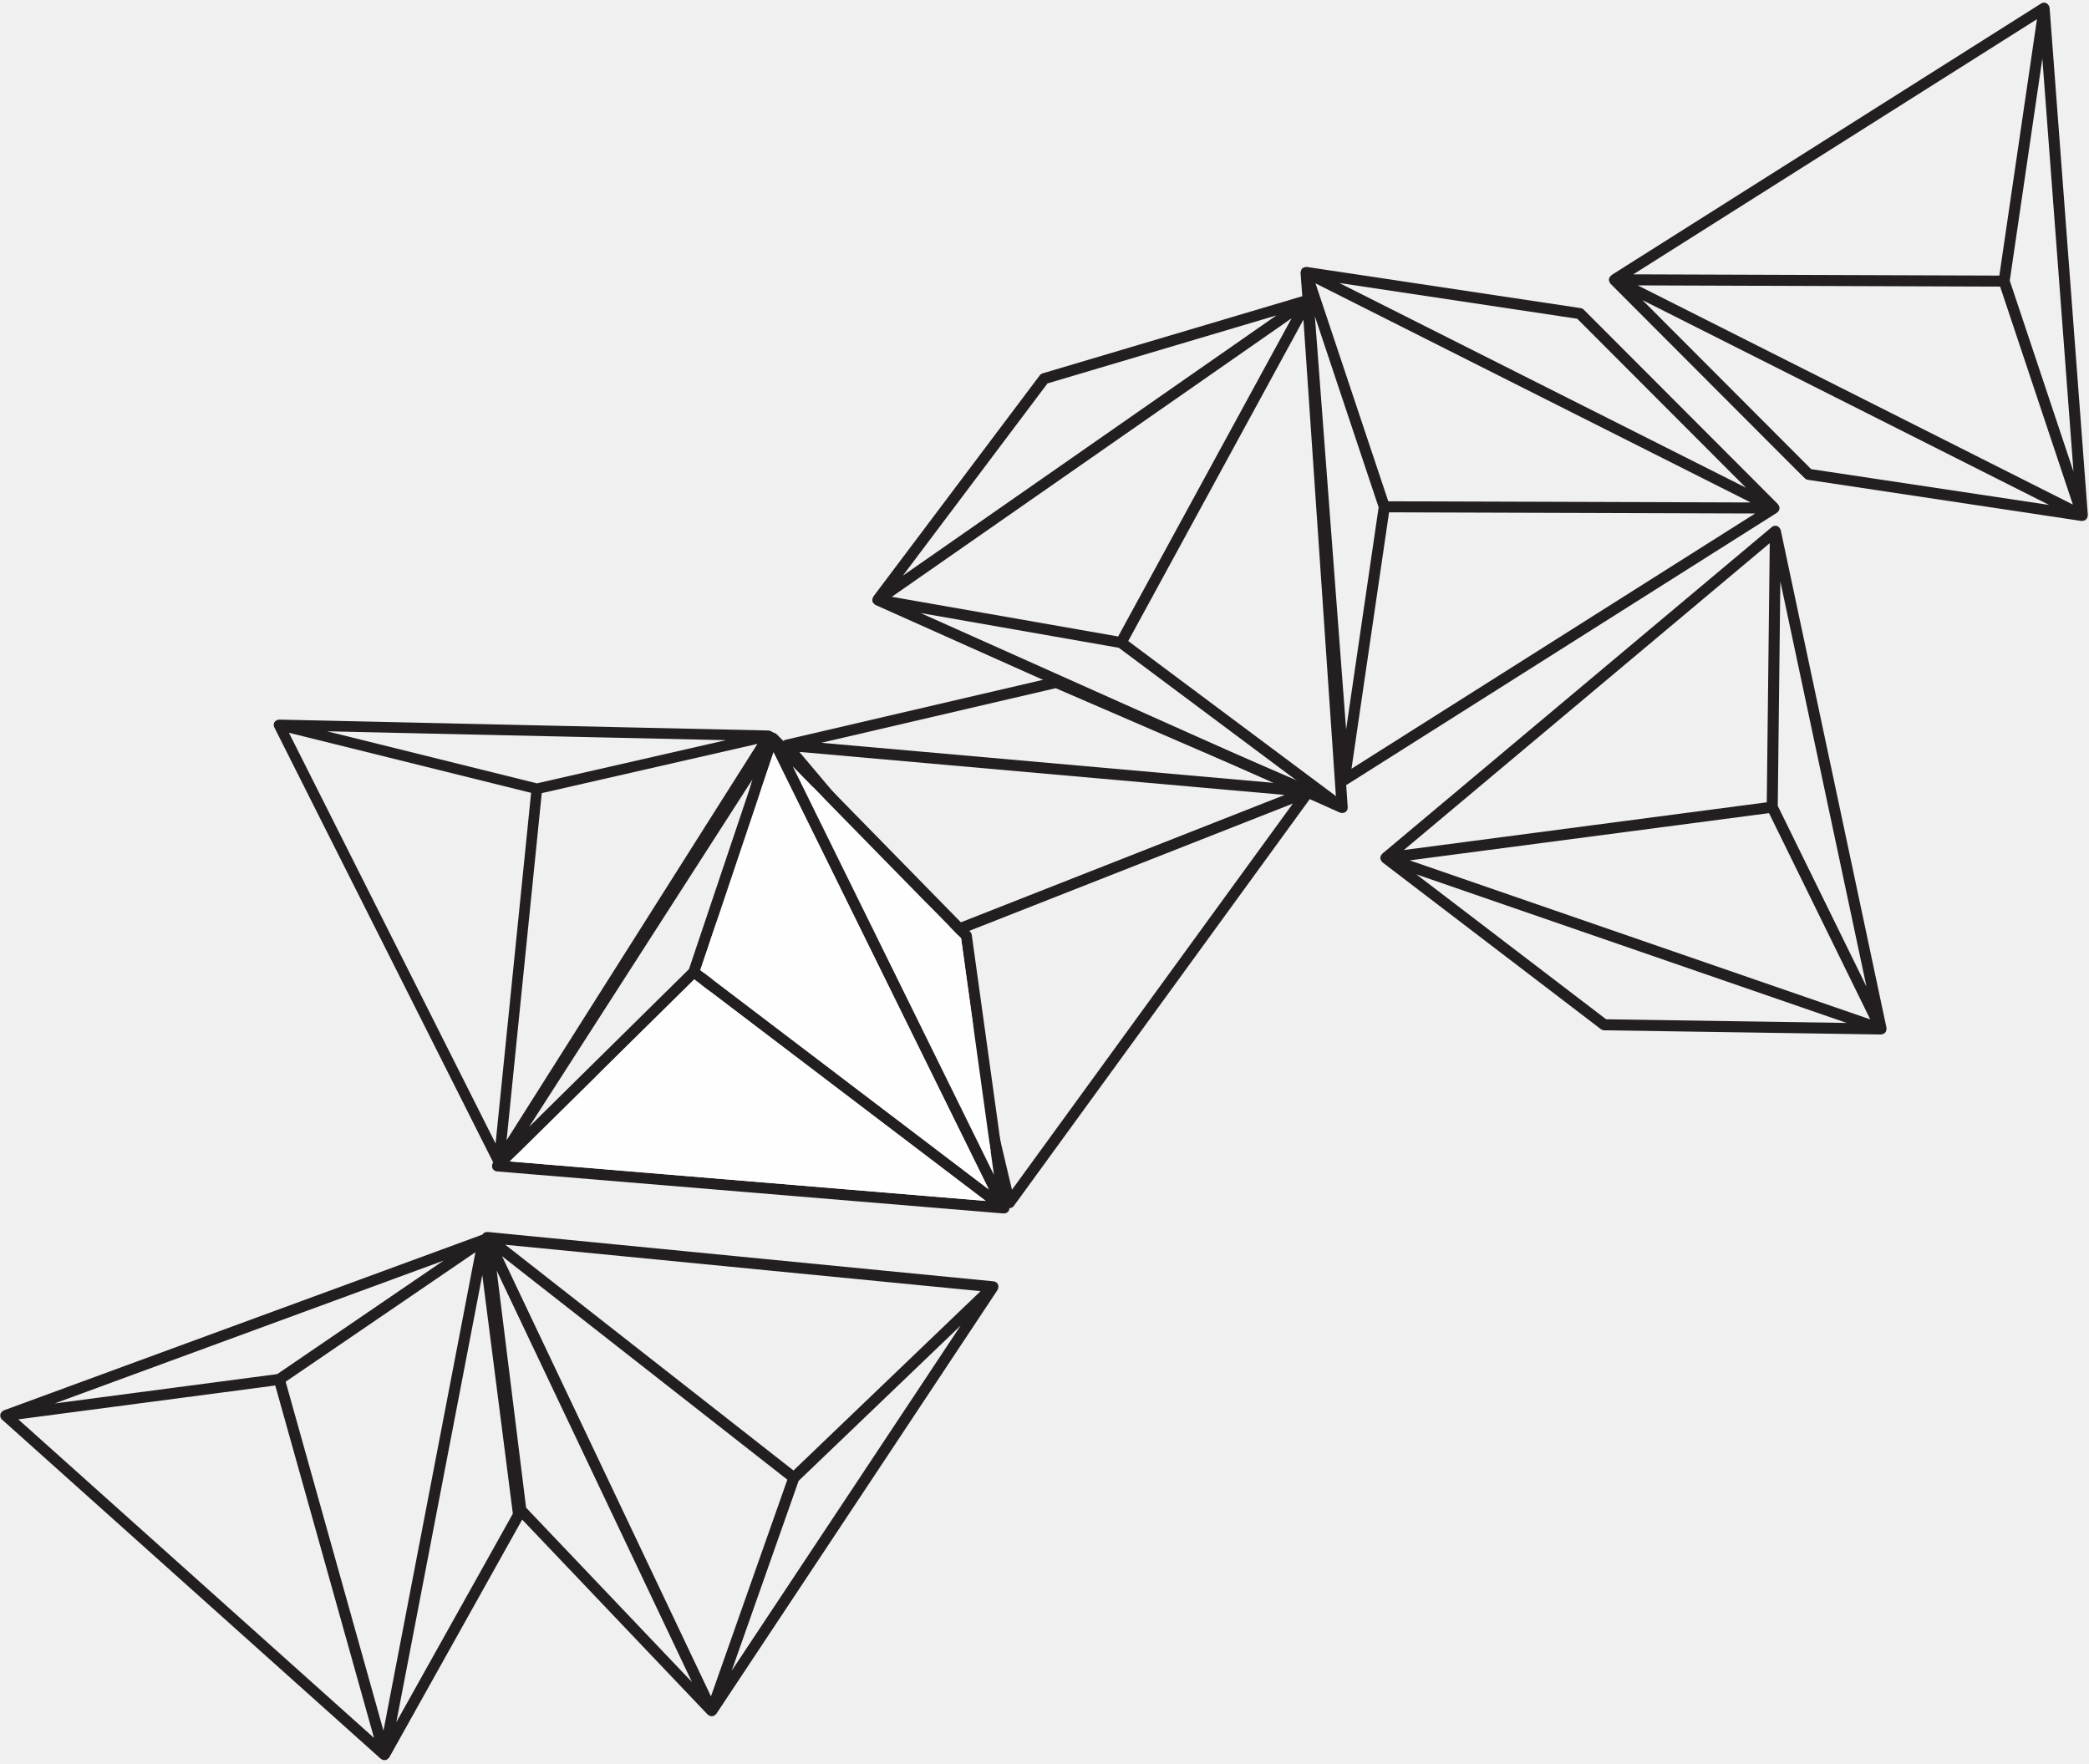
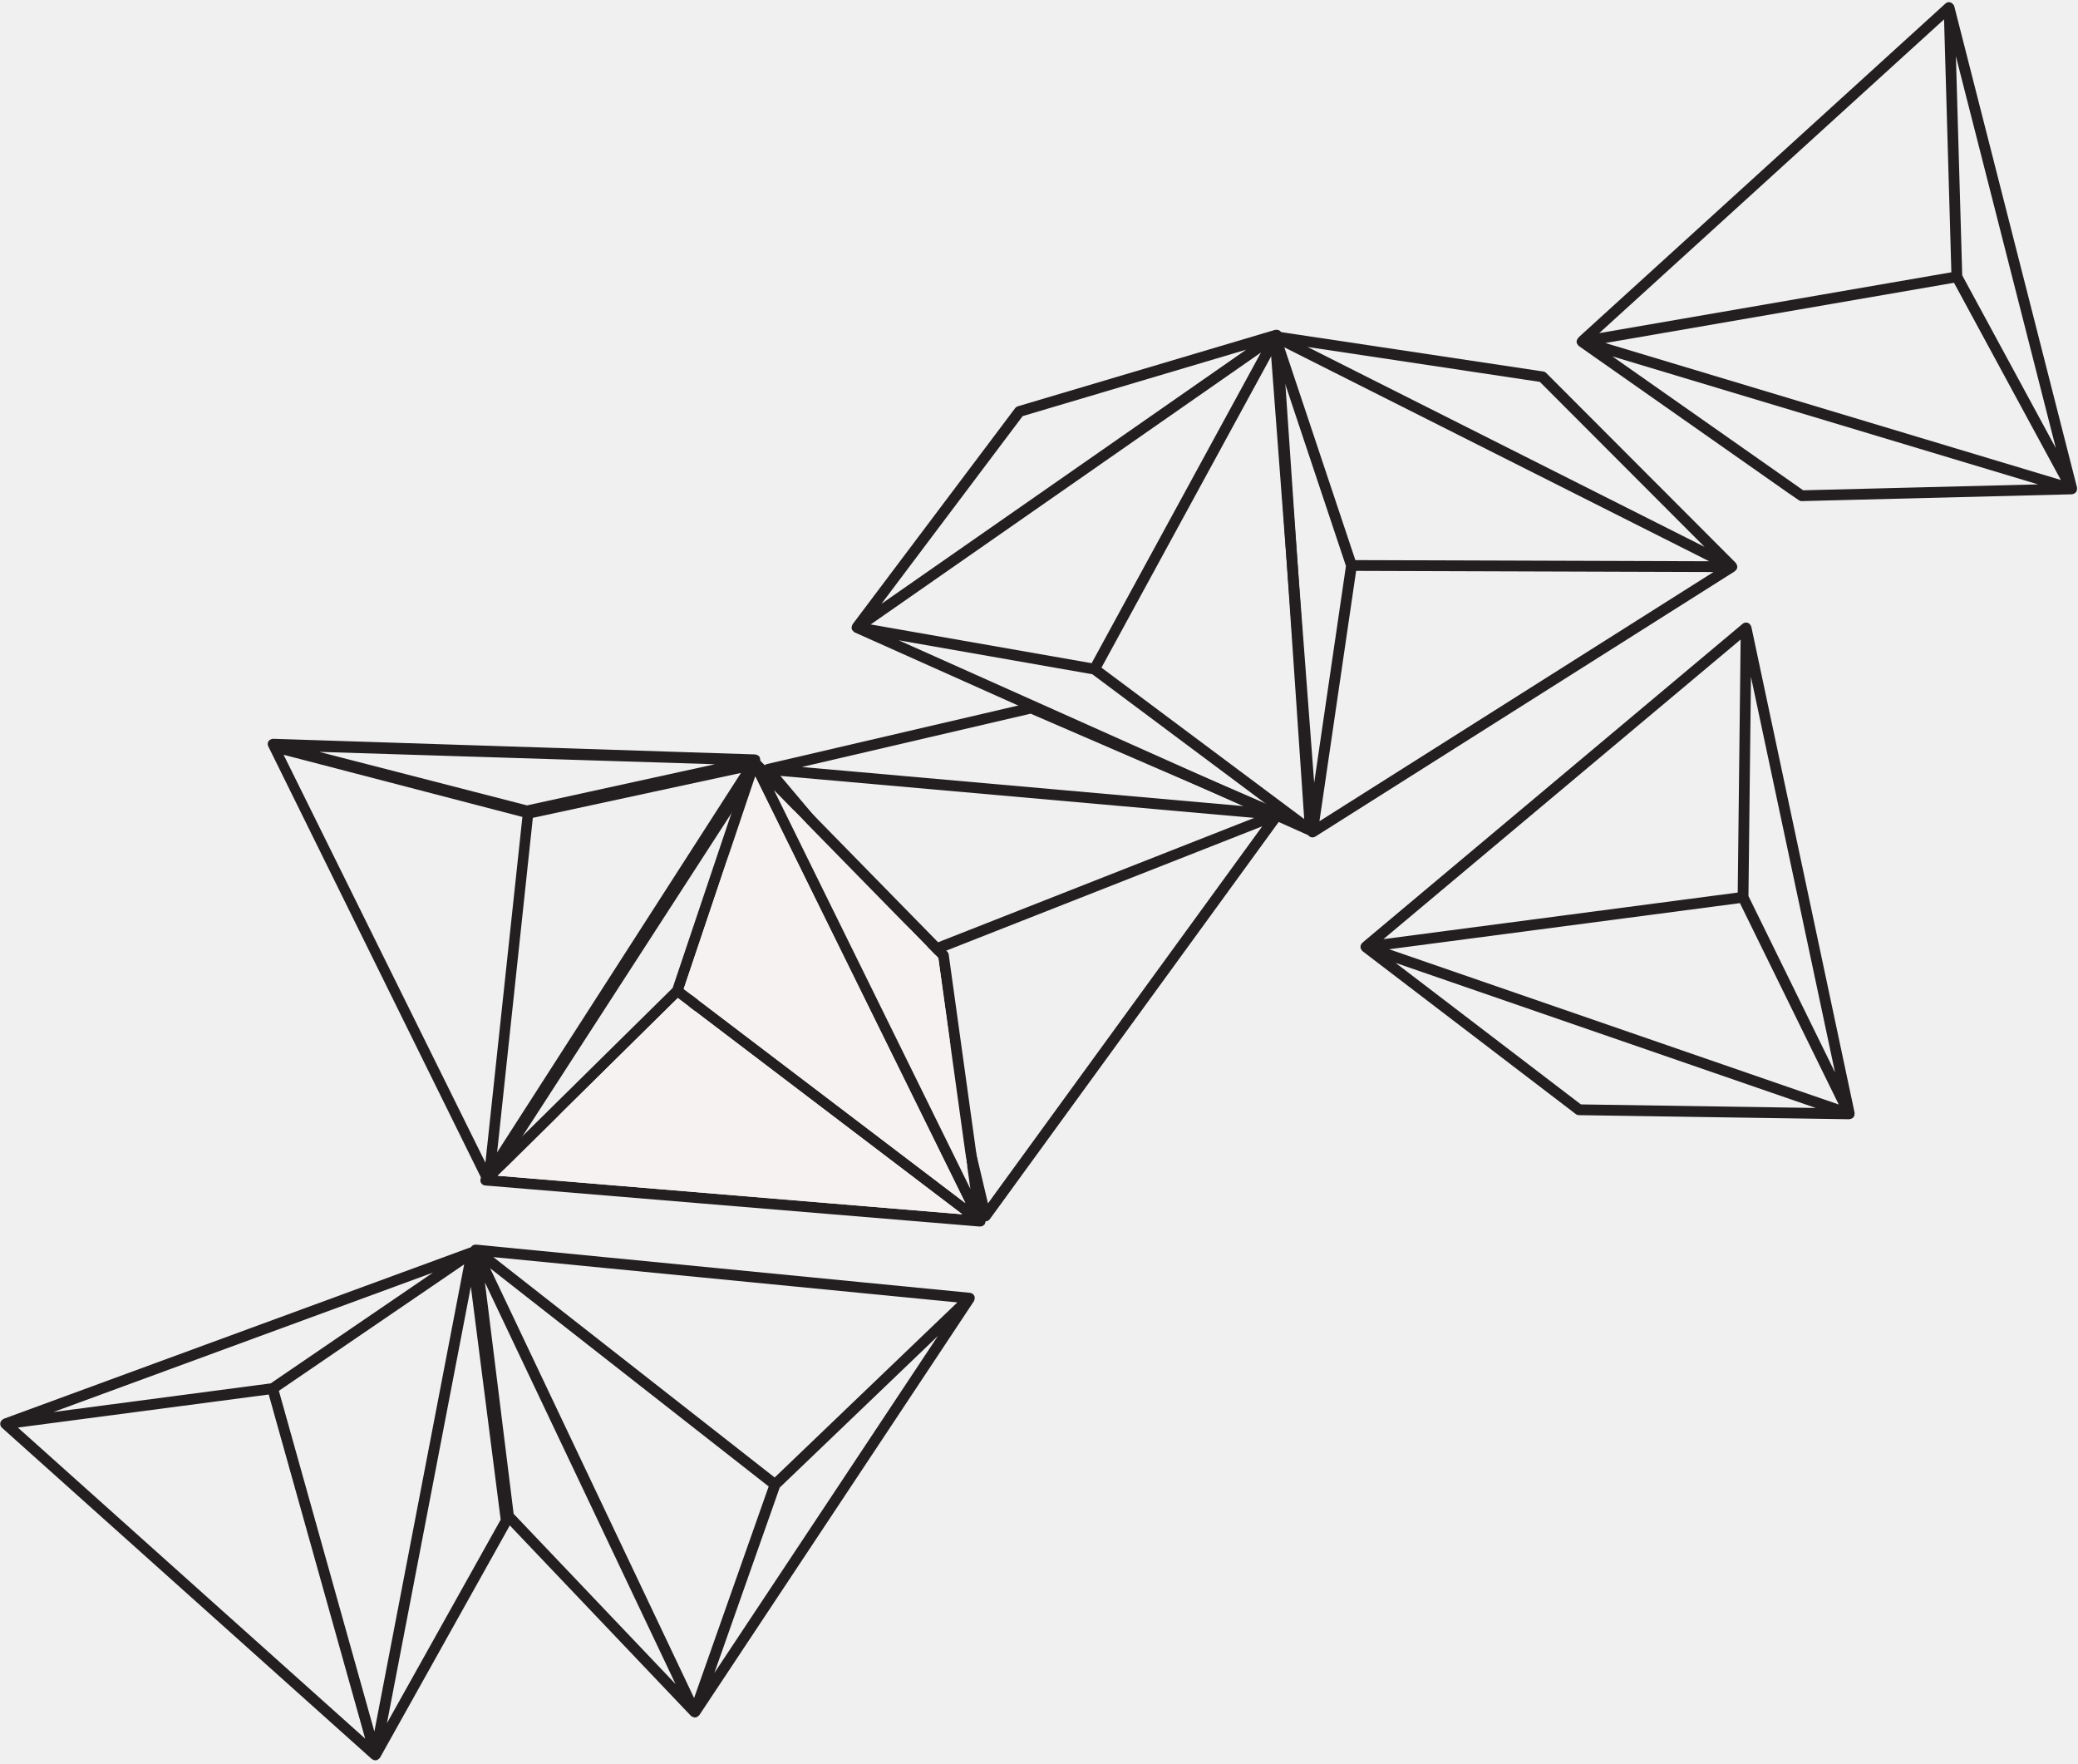
- <svg xmlns="http://www.w3.org/2000/svg" xmlns:xlink="http://www.w3.org/1999/xlink" width="635px" height="536px" viewBox="0 0 635 536" version="1.1">
+ <svg xmlns="http://www.w3.org/2000/svg" xmlns:xlink="http://www.w3.org/1999/xlink" width="647px" height="549px" viewBox="0 0 647 549" version="1.1">
  <defs>
    <polygon id="path-1" points="0.552 0.23 156.773 0.23 156.773 156.039 0.552 156.039" />
  </defs>
  <g id="Symbols" stroke="none" stroke-width="1" fill="none" fill-rule="evenodd">
-     <g id="Footer" transform="translate(-10, -14)">
-       <g id="Group-4" transform="translate(-51, -153)">
-         <g id="Group-26" transform="translate(407.0207, 415) rotate(43) translate(-407.0207, -415) translate(195.5207, 45)">
-           <g id="Group-3" transform="translate(204, 0.77)">
-             <mask id="mask-2" fill="white">
-               <use xlink:href="#path-1" />
-             </mask>
-             <g id="Clip-2" />
-             <path d="M12.644,150.061 L145.505,111.302 L85.189,152.667 L12.644,150.061 Z M150.725,106.285 L8.55,147.762 L89.374,72.912 L150.725,106.285 Z M86.912,70.621 L5.275,146.225 L42.119,5.819 L86.912,70.621 Z M90.27,69.581 L51.467,13.447 L144.024,98.823 L90.27,69.581 Z M1.142,152.631 C1.239,152.713 1.347,152.751 1.46,152.81 C1.63,152.894 1.792,152.963 1.979,152.988 C2.035,152.995 2.076,153.038 2.132,153.041 L85.621,156.038 C85.98,156.05 86.334,155.948 86.631,155.745 L156.047,108.139 C156.1,108.103 156.121,108.04 156.169,107.999 C156.272,107.91 156.35,107.811 156.43,107.7 C156.519,107.573 156.591,107.451 156.643,107.305 C156.664,107.246 156.717,107.203 156.732,107.141 C156.75,107.061 156.717,106.987 156.724,106.909 C156.731,106.826 156.777,106.754 156.773,106.671 C156.769,106.597 156.722,106.54 156.709,106.469 C156.685,106.331 156.645,106.21 156.587,106.082 C156.523,105.942 156.448,105.823 156.35,105.706 C156.303,105.648 156.29,105.573 156.235,105.523 L42.552,0.66 C42.533,0.643 42.506,0.642 42.486,0.625 C42.331,0.503 42.163,0.416 41.979,0.356 C41.647,0.234 41.295,0.181 40.944,0.284 C40.514,0.41 40.157,0.703 39.946,1.087 C39.881,1.206 39.829,1.333 39.795,1.468 L0.572,150.939 C0.57,150.945 0.573,150.952 0.572,150.958 C0.556,151.019 0.581,151.082 0.573,151.144 C0.54,151.395 0.539,151.643 0.617,151.88 C0.624,151.903 0.613,151.925 0.621,151.947 C0.654,152.036 0.738,152.083 0.784,152.162 C0.861,152.299 0.907,152.452 1.023,152.565 C1.057,152.599 1.106,152.602 1.142,152.631 L1.142,152.631 Z" id="Fill-1" fill="#231F20" mask="url(#mask-2)" />
-           </g>
-           <path d="M278.563,171.081 L145.71,209.868 L206.018,168.491 L278.563,171.081 Z M140.493,214.885 L282.659,173.379 L201.85,248.248 L140.493,214.885 Z M204.312,250.537 L285.933,174.916 L249.119,315.33 L204.312,250.537 Z M200.954,251.578 L239.768,307.704 L147.194,222.346 L200.954,251.578 Z M290.067,168.509 C289.969,168.428 289.861,168.389 289.748,168.331 C289.577,168.246 289.416,168.177 289.228,168.153 C289.173,168.145 289.13,168.102 289.075,168.101 L205.584,165.119 C205.226,165.107 204.873,165.209 204.577,165.413 L135.169,213.033 C135.117,213.069 135.095,213.131 135.048,213.172 C134.944,213.262 134.867,213.36 134.787,213.472 C134.697,213.599 134.625,213.721 134.573,213.867 C134.553,213.927 134.5,213.969 134.484,214.032 C134.466,214.11 134.5,214.185 134.493,214.263 C134.484,214.345 134.439,214.418 134.444,214.501 C134.447,214.574 134.494,214.632 134.507,214.703 C134.532,214.842 134.571,214.962 134.63,215.09 C134.694,215.23 134.768,215.349 134.868,215.467 C134.915,215.523 134.928,215.598 134.982,215.648 L248.686,320.488 C248.706,320.506 248.732,320.507 248.751,320.523 C248.907,320.645 249.077,320.731 249.258,320.792 C249.59,320.914 249.944,320.967 250.293,320.864 C250.726,320.738 251.082,320.446 251.292,320.061 C251.357,319.942 251.41,319.815 251.444,319.681 L290.637,170.202 C290.637,170.195 290.635,170.188 290.635,170.182 C290.651,170.121 290.627,170.059 290.635,169.996 C290.668,169.744 290.668,169.497 290.591,169.26 C290.584,169.238 290.594,169.214 290.587,169.192 C290.553,169.104 290.469,169.058 290.423,168.977 C290.346,168.841 290.3,168.687 290.185,168.575 C290.151,168.542 290.101,168.538 290.067,168.509 L290.067,168.509 Z" id="Fill-4" fill="#231F20" />
-           <path d="M285.422,325.359 L411.903,269.174 L357.664,318.236 L285.422,325.359 Z M416.405,263.505 L281.057,323.628 L351.142,238.637 L416.405,263.505 Z M348.396,236.697 L277.607,322.542 L295.336,178.469 L348.396,236.697 Z M351.584,235.217 L305.62,184.778 L408.768,257.005 L351.584,235.217 Z M274.366,329.444 C274.474,329.511 274.587,329.536 274.706,329.578 C274.886,329.64 275.056,329.686 275.245,329.685 C275.3,329.685 275.348,329.722 275.403,329.716 L358.543,321.519 C358.901,321.484 359.237,321.335 359.504,321.094 L421.928,264.63 C421.976,264.587 421.988,264.522 422.029,264.475 C422.121,264.372 422.185,264.264 422.248,264.143 C422.32,264.005 422.375,263.875 422.407,263.723 C422.42,263.661 422.467,263.612 422.473,263.547 C422.481,263.468 422.438,263.398 422.435,263.319 C422.431,263.237 422.467,263.159 422.451,263.077 C422.438,263.005 422.383,262.954 422.36,262.885 C422.318,262.752 422.263,262.637 422.188,262.518 C422.106,262.388 422.016,262.28 421.902,262.177 C421.849,262.128 421.825,262.054 421.765,262.012 L295.075,173.299 C295.054,173.285 295.026,173.287 295.005,173.274 C294.835,173.173 294.656,173.11 294.467,173.075 C294.122,172.999 293.766,172.993 293.432,173.142 C293.022,173.324 292.707,173.661 292.549,174.07 C292.5,174.197 292.466,174.331 292.45,174.468 L273.575,327.842 C273.574,327.849 273.579,327.856 273.578,327.862 C273.571,327.925 273.604,327.984 273.605,328.047 C273.605,328.3 273.638,328.546 273.746,328.77 C273.756,328.791 273.748,328.816 273.759,328.837 C273.804,328.92 273.894,328.955 273.95,329.027 C274.045,329.153 274.11,329.298 274.24,329.395 C274.278,329.423 274.327,329.42 274.366,329.444 L274.366,329.444 Z" id="Fill-6" fill="#231F20" />
-           <path d="M138.449,230.11 L109.356,365.417 L101.655,292.687 L138.449,230.11 Z M111.286,372.394 L142.419,227.602 L169.823,334.299 L111.286,372.394 Z M173.009,333.223 L145.329,225.453 L251.316,324.64 L173.009,333.223 Z M172.326,336.672 L240.16,329.235 L121.037,370.049 L172.326,336.672 Z M141.659,218.769 C141.542,218.817 141.456,218.893 141.351,218.965 C141.195,219.074 141.058,219.184 140.947,219.338 C140.914,219.382 140.857,219.398 140.829,219.446 L98.484,291.463 C98.302,291.773 98.224,292.132 98.261,292.49 L107.124,376.195 C107.131,376.258 107.176,376.307 107.19,376.368 C107.219,376.502 107.268,376.617 107.329,376.74 C107.398,376.879 107.471,377.001 107.575,377.115 C107.617,377.163 107.63,377.229 107.678,377.272 C107.738,377.325 107.819,377.332 107.885,377.376 C107.953,377.421 107.995,377.496 108.071,377.532 C108.137,377.563 108.211,377.549 108.279,377.571 C108.412,377.616 108.537,377.638 108.678,377.648 C108.831,377.659 108.971,377.65 109.121,377.618 C109.193,377.604 109.266,377.628 109.336,377.604 L255.648,327.474 C255.672,327.465 255.686,327.442 255.709,327.432 C255.891,327.354 256.047,327.247 256.187,327.115 C256.452,326.881 256.666,326.596 256.742,326.239 C256.837,325.799 256.75,325.347 256.512,324.979 C256.439,324.864 256.351,324.758 256.249,324.664 L143.42,219.073 C143.415,219.068 143.407,219.068 143.402,219.064 C143.356,219.022 143.289,219.013 143.238,218.977 C143.032,218.827 142.815,218.71 142.57,218.665 C142.547,218.661 142.532,218.64 142.508,218.636 C142.415,218.623 142.333,218.676 142.241,218.678 C142.084,218.681 141.928,218.648 141.773,218.696 C141.729,218.711 141.702,218.752 141.659,218.769 L141.659,218.769 Z" id="Fill-8" fill="#231F20" />
-           <path d="M235.037,334.374 L125.881,419.458 L166.657,358.743 L235.037,334.374 Z M122.883,426.047 L239.691,334.999 L192.222,434.406 L122.883,426.047 Z M195.355,435.625 L243.302,335.218 L260.912,479.306 L195.355,435.625 Z M192.619,437.832 L249.409,475.669 L131.865,430.508 L192.619,437.832 Z M244.778,327.738 C244.658,327.698 244.542,327.702 244.415,327.69 C244.226,327.673 244.05,327.67 243.867,327.716 C243.813,327.729 243.759,327.705 243.706,327.724 L165.011,355.769 C164.672,355.891 164.382,356.116 164.181,356.415 L117.252,426.29 C117.216,426.343 117.219,426.409 117.19,426.465 C117.126,426.587 117.091,426.706 117.059,426.84 C117.022,426.99 117,427.131 117.006,427.285 C117.008,427.349 116.975,427.407 116.984,427.472 C116.996,427.551 117.055,427.608 117.077,427.684 C117.1,427.763 117.084,427.847 117.12,427.923 C117.15,427.989 117.215,428.025 117.253,428.087 C117.327,428.206 117.409,428.305 117.51,428.401 C117.621,428.509 117.734,428.591 117.87,428.664 C117.933,428.699 117.974,428.764 118.043,428.79 L262.415,484.259 C262.439,484.269 262.465,484.259 262.49,484.268 C262.679,484.323 262.867,484.342 263.059,484.33 C263.412,484.32 263.76,484.239 264.048,484.015 C264.403,483.739 264.625,483.336 264.68,482.9 C264.697,482.766 264.698,482.628 264.68,482.49 L245.932,329.101 C245.931,329.094 245.926,329.089 245.925,329.082 C245.916,329.02 245.87,328.971 245.855,328.91 C245.793,328.664 245.703,328.434 245.542,328.243 C245.528,328.225 245.53,328.198 245.514,328.181 C245.451,328.111 245.355,328.099 245.283,328.041 C245.161,327.943 245.061,327.817 244.912,327.755 C244.869,327.737 244.822,327.752 244.778,327.738 L244.778,327.738 Z" id="Fill-10" fill="#231F20" />
-           <path d="M253.815,479.736 L124.416,430.64 L197.478,433.956 L253.815,479.736 Z M117.228,431.5 L255.698,484.038 L146.094,495.096 L117.228,431.5 Z M146.679,498.408 L257.385,487.238 L143.398,577.116 L146.679,498.408 Z M143.373,497.215 L140.53,565.396 L118.082,441.493 L143.373,497.215 Z M264.543,484.614 C264.515,484.491 264.452,484.394 264.397,484.28 C264.312,484.11 264.224,483.958 264.089,483.825 C264.05,483.786 264.043,483.726 264,483.691 L199.165,431.005 C198.885,430.778 198.542,430.647 198.183,430.631 L114.097,426.814 C114.032,426.811 113.978,426.848 113.915,426.852 C113.778,426.861 113.657,426.893 113.526,426.935 C113.379,426.982 113.248,427.036 113.118,427.122 C113.064,427.156 112.998,427.158 112.948,427.199 C112.886,427.251 112.868,427.331 112.814,427.388 C112.76,427.449 112.678,427.48 112.632,427.549 C112.591,427.61 112.594,427.684 112.561,427.749 C112.499,427.874 112.457,427.995 112.427,428.132 C112.392,428.282 112.38,428.422 112.388,428.575 C112.392,428.648 112.358,428.716 112.371,428.789 L139.945,580.972 C139.95,580.998 139.97,581.015 139.976,581.04 C140.026,581.231 140.108,581.401 140.219,581.559 C140.411,581.857 140.66,582.112 141.001,582.241 C141.422,582.4 141.881,582.382 142.281,582.202 C142.405,582.147 142.524,582.076 142.631,581.989 L263.979,486.309 C263.985,486.304 263.986,486.298 263.991,486.293 C264.041,486.254 264.058,486.188 264.103,486.143 C264.281,485.963 264.43,485.765 264.51,485.53 C264.517,485.507 264.541,485.496 264.548,485.473 C264.575,485.383 264.536,485.295 264.546,485.204 C264.567,485.048 264.625,484.898 264.599,484.738 C264.591,484.691 264.555,484.659 264.543,484.614 L264.543,484.614 Z" id="Fill-12" fill="#231F20" />
-           <path d="M140.898,569.38 L116.213,438.428 L150.196,500.106 L140.898,569.38 Z M111.895,432.956 L138.31,573.088 L74.16,488.617 L111.895,432.956 Z M71.734,490.762 L136.53,576.082 L5.436,527.61 L71.734,490.762 Z M71.052,487.446 L13.623,519.367 L104.115,438.677 L71.052,487.446 Z M142.281,580.644 C142.369,580.558 142.417,580.458 142.482,580.356 C142.579,580.2 142.661,580.052 142.702,579.874 C142.714,579.822 142.758,579.786 142.766,579.733 L153.468,500.008 C153.513,499.664 153.448,499.317 153.281,499.014 L114.169,428.029 C114.141,427.976 114.082,427.949 114.047,427.9 C113.972,427.791 113.885,427.708 113.784,427.621 C113.671,427.524 113.561,427.443 113.427,427.38 C113.371,427.354 113.335,427.299 113.276,427.279 C113.204,427.254 113.129,427.279 113.055,427.265 C112.977,427.25 112.912,427.199 112.831,427.195 C112.76,427.193 112.701,427.233 112.632,427.238 C112.496,427.249 112.376,427.276 112.249,427.319 C112.109,427.366 111.987,427.427 111.865,427.511 C111.808,427.551 111.734,427.556 111.68,427.604 L0.533,526.711 C0.515,526.728 0.511,526.754 0.493,526.772 C0.362,526.908 0.265,527.062 0.19,527.232 C0.042,527.538 -0.043,527.871 0.022,528.217 C0.102,528.642 0.348,529.011 0.698,529.249 C0.805,529.322 0.923,529.384 1.048,529.43 L140.606,581.031 C140.612,581.033 140.619,581.03 140.625,581.033 C140.681,581.053 140.744,581.035 140.804,581.049 C141.042,581.105 141.278,581.128 141.512,581.076 C141.535,581.071 141.555,581.084 141.577,581.078 C141.666,581.056 141.719,580.979 141.798,580.943 C141.938,580.881 142.089,580.852 142.208,580.751 C142.242,580.722 142.25,580.675 142.281,580.644 L142.281,580.644 Z" id="Fill-14" fill="#231F20" />
-           <path d="M163.145,604.122 L291.818,655.089 L218.812,650.714 L163.145,604.122 Z M299.018,654.333 L161.324,599.794 L271.077,590.325 L299.018,654.333 Z M270.539,587.006 L159.684,596.569 L274.962,508.353 L270.539,587.006 Z M273.829,588.246 L277.659,520.113 L298.31,644.329 L273.829,588.246 Z M152.487,599.09 C152.514,599.213 152.576,599.31 152.629,599.426 C152.711,599.598 152.797,599.751 152.93,599.886 C152.969,599.925 152.976,599.984 153.019,600.02 L217.083,653.641 C217.359,653.871 217.701,654.008 218.06,654.029 L302.081,659.063 C302.145,659.067 302.2,659.031 302.263,659.028 C302.4,659.021 302.521,658.991 302.653,658.951 C302.802,658.906 302.934,658.854 303.063,658.77 C303.117,658.736 303.185,658.735 303.235,658.695 C303.298,658.645 303.317,658.565 303.371,658.508 C303.428,658.448 303.508,658.419 303.556,658.35 C303.598,658.29 303.596,658.215 303.629,658.151 C303.695,658.027 303.738,657.907 303.77,657.77 C303.807,657.621 303.82,657.481 303.814,657.328 C303.812,657.255 303.848,657.187 303.836,657.114 L278.471,504.548 C278.467,504.522 278.445,504.505 278.44,504.479 C278.393,504.288 278.312,504.116 278.205,503.956 C278.019,503.656 277.772,503.398 277.433,503.264 C277.016,503.099 276.555,503.11 276.151,503.284 C276.027,503.338 275.908,503.407 275.799,503.492 L153.077,597.403 C153.071,597.407 153.07,597.415 153.064,597.419 C153.015,597.458 152.996,597.522 152.951,597.566 C152.77,597.745 152.618,597.939 152.535,598.174 C152.526,598.196 152.503,598.208 152.496,598.23 C152.468,598.32 152.506,598.409 152.493,598.5 C152.47,598.656 152.412,598.805 152.434,598.965 C152.44,599.012 152.477,599.045 152.487,599.09 L152.487,599.09 Z" id="Fill-16" fill="#231F20" />
-           <path d="M234.419,725.289 L160.835,608.073 L217.105,654.792 L234.419,725.289 Z M154.584,604.423 L233.326,729.855 L139.24,672.557 L154.584,604.423 Z M137.71,675.551 L232.741,733.426 L87.611,736.345 L137.71,675.551 Z M135.792,672.604 L92.395,725.268 L149.235,612.906 L135.792,672.604 Z M240.033,735.652 C240.085,735.536 240.093,735.421 240.117,735.297 C240.153,735.11 240.175,734.935 240.148,734.748 C240.14,734.693 240.169,734.642 240.156,734.588 L220.23,653.455 C220.144,653.106 219.949,652.795 219.672,652.564 L154.912,598.796 C154.863,598.755 154.797,598.752 154.745,598.718 C154.63,598.642 154.515,598.595 154.385,598.549 C154.239,598.496 154.102,598.461 153.947,598.451 C153.883,598.446 153.829,598.407 153.764,598.41 C153.684,598.414 153.621,598.466 153.544,598.48 C153.463,598.496 153.38,598.472 153.301,598.499 C153.232,598.522 153.189,598.584 153.125,598.615 C152.998,598.677 152.893,598.748 152.785,598.839 C152.668,598.938 152.574,599.043 152.488,599.17 C152.447,599.23 152.378,599.264 152.345,599.33 L82.53,737.337 C82.519,737.36 82.525,737.387 82.515,737.41 C82.44,737.593 82.403,737.778 82.395,737.971 C82.368,738.323 82.414,738.678 82.608,738.986 C82.847,739.367 83.225,739.63 83.652,739.728 C83.785,739.759 83.922,739.773 84.061,739.769 L238.561,736.663 C238.567,736.663 238.573,736.657 238.58,736.657 C238.643,736.655 238.696,736.614 238.758,736.605 C239.009,736.568 239.248,736.502 239.454,736.362 C239.474,736.349 239.499,736.353 239.518,736.34 C239.594,736.284 239.616,736.189 239.68,736.124 C239.791,736.012 239.926,735.926 240.003,735.783 C240.025,735.742 240.015,735.694 240.033,735.652 L240.033,735.652 Z" id="Fill-18" fill="#231F20" />
-           <polygon id="Fill-20" fill="#FEFEFE" points="146.68 498.408 257.385 487.238 143.398 577.116" />
-           <polygon id="Fill-22" fill="#FEFEFE" points="117.228 431.5 255.698 484.038 146.094 495.097" />
-           <polygon id="Fill-24" fill="#FEFEFE" points="253.815 479.736 124.416 430.64 197.478 433.956" />
+     <g id="Footer" transform="translate(-10, -11)">
+       <g id="footer-graphic" transform="translate(367.9848, 270.1671) rotate(43) translate(-367.9848, -270.1671) translate(146.9848, -109.3329)">
+         <g id="Group-3" transform="translate(277.68, 90.95646) rotate(-10) translate(-277.68, -90.95646) translate(199.18, 12.45646)">
+           <mask id="mask-2" fill="white">
+             <use xlink:href="#path-1" />
+           </mask>
+           <g id="Clip-2" />
+           <path d="M12.644,150.061 L145.505,111.302 L85.189,152.667 L12.644,150.061 Z M150.725,106.285 L8.55,147.762 L89.374,72.912 L150.725,106.285 Z M86.912,70.621 L5.275,146.225 L42.119,5.819 L86.912,70.621 Z M90.27,69.581 L51.467,13.447 L144.024,98.823 L90.27,69.581 Z M1.142,152.631 C1.239,152.713 1.347,152.751 1.46,152.81 C1.63,152.894 1.792,152.963 1.979,152.988 C2.035,152.995 2.076,153.038 2.132,153.041 L85.621,156.038 C85.98,156.05 86.334,155.948 86.631,155.745 L156.047,108.139 C156.1,108.103 156.121,108.04 156.169,107.999 C156.272,107.91 156.35,107.811 156.43,107.7 C156.519,107.573 156.591,107.451 156.643,107.305 C156.664,107.246 156.717,107.203 156.732,107.141 C156.75,107.061 156.717,106.987 156.724,106.909 C156.731,106.826 156.777,106.754 156.773,106.671 C156.769,106.597 156.722,106.54 156.709,106.469 C156.685,106.331 156.645,106.21 156.587,106.082 C156.523,105.942 156.448,105.823 156.35,105.706 C156.303,105.648 156.29,105.573 156.235,105.523 L42.552,0.66 C42.533,0.643 42.506,0.642 42.486,0.625 C42.331,0.503 42.163,0.416 41.979,0.356 C41.647,0.234 41.295,0.181 40.944,0.284 C40.514,0.41 40.157,0.703 39.946,1.087 C39.881,1.206 39.829,1.333 39.795,1.468 L0.572,150.939 C0.57,150.945 0.573,150.952 0.572,150.958 C0.556,151.019 0.581,151.082 0.573,151.144 C0.54,151.395 0.539,151.643 0.617,151.88 C0.624,151.903 0.613,151.925 0.621,151.947 C0.654,152.036 0.738,152.083 0.784,152.162 C0.861,152.299 0.907,152.452 1.023,152.565 C1.057,152.599 1.106,152.602 1.142,152.631 L1.142,152.631 Z" id="Fill-1" fill="#231F20" mask="url(#mask-2)" />
        </g>
+         <path d="M286.701,196.663 L153.848,235.45 L214.156,194.073 L286.701,196.663 Z M148.63,240.467 L290.796,198.961 L209.987,273.83 L148.63,240.467 Z M212.45,276.119 L294.071,200.498 L257.256,340.912 L212.45,276.119 Z M209.092,277.16 L247.906,333.286 L155.331,247.928 L209.092,277.16 Z M298.204,194.091 C298.106,194.01 297.998,193.971 297.885,193.913 C297.715,193.828 297.553,193.759 297.365,193.735 C297.31,193.727 297.268,193.684 297.213,193.683 L213.722,190.701 C213.363,190.689 213.01,190.791 212.714,190.995 L143.307,238.615 C143.254,238.651 143.233,238.713 143.185,238.754 C143.081,238.844 143.004,238.942 142.925,239.054 C142.835,239.181 142.763,239.303 142.711,239.449 C142.69,239.509 142.637,239.551 142.622,239.614 C142.604,239.692 142.637,239.767 142.63,239.845 C142.622,239.927 142.576,240 142.581,240.083 C142.585,240.156 142.632,240.214 142.645,240.285 C142.67,240.424 142.709,240.544 142.767,240.672 C142.831,240.812 142.906,240.931 143.005,241.049 C143.052,241.105 143.065,241.18 143.119,241.23 L256.824,346.07 C256.843,346.088 256.87,346.089 256.889,346.105 C257.045,346.227 257.214,346.313 257.396,346.374 C257.728,346.496 258.081,346.549 258.431,346.446 C258.863,346.32 259.219,346.028 259.43,345.643 C259.495,345.524 259.547,345.397 259.581,345.263 L298.774,195.784 C298.775,195.777 298.772,195.77 298.773,195.764 C298.789,195.703 298.764,195.641 298.772,195.578 C298.805,195.326 298.806,195.079 298.728,194.842 C298.722,194.82 298.732,194.796 298.724,194.774 C298.691,194.686 298.606,194.64 298.56,194.559 C298.483,194.423 298.438,194.269 298.322,194.157 C298.288,194.124 298.239,194.12 298.204,194.091 L298.204,194.091 Z" id="Fill-4" fill="#231F20" />
+         <path d="M304.669,356.99 L431.15,300.805 L376.911,349.867 L304.669,356.99 Z M435.652,295.136 L300.304,355.259 L370.389,270.268 L435.652,295.136 Z M367.643,268.328 L296.854,354.173 L314.583,210.1 L367.643,268.328 Z M370.831,266.848 L324.867,216.409 L428.015,288.636 L370.831,266.848 Z M293.613,361.075 C293.721,361.142 293.834,361.167 293.953,361.209 C294.133,361.271 294.303,361.317 294.492,361.316 C294.547,361.316 294.595,361.353 294.65,361.347 L377.79,353.15 C378.148,353.115 378.484,352.966 378.751,352.725 L441.175,296.261 C441.223,296.218 441.235,296.153 441.276,296.106 C441.368,296.003 441.432,295.895 441.495,295.774 C441.567,295.636 441.622,295.506 441.654,295.354 C441.667,295.292 441.714,295.243 441.72,295.178 C441.728,295.099 441.685,295.029 441.682,294.95 C441.678,294.868 441.714,294.79 441.698,294.708 C441.685,294.636 441.63,294.585 441.607,294.516 C441.565,294.383 441.51,294.268 441.435,294.149 C441.353,294.019 441.263,293.911 441.149,293.808 C441.096,293.759 441.072,293.685 441.012,293.643 L314.322,204.93 C314.301,204.916 314.273,204.918 314.252,204.905 C314.082,204.804 313.903,204.741 313.714,204.706 C313.369,204.63 313.013,204.624 312.679,204.773 C312.269,204.955 311.954,205.292 311.796,205.701 C311.747,205.828 311.713,205.962 311.697,206.099 L292.822,359.473 C292.821,359.48 292.826,359.487 292.825,359.493 C292.818,359.556 292.851,359.615 292.852,359.678 C292.852,359.931 292.885,360.177 292.993,360.401 C293.003,360.422 292.995,360.447 293.006,360.468 C293.051,360.551 293.141,360.586 293.197,360.658 C293.292,360.784 293.357,360.929 293.487,361.026 C293.525,361.054 293.574,361.051 293.613,361.075 L293.613,361.075 Z" id="Fill-6" fill="#231F20" />
+         <path d="M140.449,249.11 L111.356,384.417 L103.655,311.687 L140.449,249.11 Z M113.286,391.394 L144.419,246.602 L171.823,353.299 L113.286,391.394 Z M175.009,352.223 L147.329,244.453 L253.316,343.64 L175.009,352.223 Z M174.326,355.672 L242.16,348.235 L123.037,389.049 L174.326,355.672 Z M143.659,237.769 C143.542,237.817 143.456,237.893 143.351,237.965 C143.195,238.074 143.058,238.184 142.947,238.338 C142.914,238.382 142.857,238.398 142.829,238.446 L100.484,310.463 C100.302,310.773 100.224,311.132 100.261,311.49 L109.124,395.195 C109.131,395.258 109.176,395.307 109.19,395.368 C109.219,395.502 109.268,395.617 109.329,395.74 C109.398,395.879 109.471,396.001 109.575,396.115 C109.617,396.163 109.63,396.229 109.678,396.272 C109.738,396.325 109.819,396.332 109.885,396.376 C109.953,396.421 109.995,396.496 110.071,396.532 C110.137,396.563 110.211,396.549 110.279,396.571 C110.412,396.616 110.537,396.638 110.678,396.648 C110.831,396.659 110.971,396.65 111.121,396.618 C111.193,396.604 111.266,396.628 111.336,396.604 L257.648,346.474 C257.672,346.465 257.686,346.442 257.709,346.432 C257.891,346.354 258.047,346.247 258.187,346.115 C258.452,345.881 258.666,345.596 258.742,345.239 C258.837,344.799 258.75,344.347 258.512,343.979 C258.439,343.864 258.351,343.758 258.249,343.664 L145.42,238.073 C145.415,238.068 145.407,238.068 145.402,238.064 C145.356,238.022 145.289,238.013 145.238,237.977 C145.032,237.827 144.815,237.71 144.57,237.665 C144.547,237.661 144.532,237.64 144.508,237.636 C144.415,237.623 144.333,237.676 144.241,237.678 C144.084,237.681 143.928,237.648 143.773,237.696 C143.729,237.711 143.702,237.752 143.659,237.769 L143.659,237.769 Z" id="Fill-8" fill="#231F20" />
+         <path d="M237.037,353.374 L127.881,438.458 L168.657,377.743 L237.037,353.374 Z M124.883,445.047 L241.691,353.999 L194.222,453.406 L124.883,445.047 Z M197.355,454.625 L245.302,354.218 L262.912,498.306 L197.355,454.625 Z M194.619,456.832 L251.409,494.669 L133.865,449.508 L194.619,456.832 Z M246.778,346.738 C246.658,346.698 246.542,346.702 246.415,346.69 C246.226,346.673 246.05,346.67 245.867,346.716 C245.813,346.729 245.759,346.705 245.706,346.724 L167.011,374.769 C166.672,374.891 166.382,375.116 166.181,375.415 L119.252,445.29 C119.216,445.343 119.219,445.409 119.19,445.465 C119.126,445.587 119.091,445.706 119.059,445.84 C119.022,445.99 119,446.131 119.006,446.285 C119.008,446.349 118.975,446.407 118.984,446.472 C118.996,446.551 119.055,446.608 119.077,446.684 C119.1,446.763 119.084,446.847 119.12,446.923 C119.15,446.989 119.215,447.025 119.253,447.087 C119.327,447.206 119.409,447.305 119.51,447.401 C119.621,447.509 119.734,447.591 119.87,447.664 C119.933,447.699 119.974,447.764 120.043,447.79 L264.415,503.259 C264.439,503.269 264.465,503.259 264.49,503.268 C264.679,503.323 264.867,503.342 265.059,503.33 C265.412,503.32 265.76,503.239 266.048,503.015 C266.403,502.739 266.625,502.336 266.68,501.9 C266.697,501.766 266.698,501.628 266.68,501.49 L247.932,348.101 C247.931,348.094 247.926,348.089 247.925,348.082 C247.916,348.02 247.87,347.971 247.855,347.91 C247.793,347.664 247.703,347.434 247.542,347.243 C247.528,347.225 247.53,347.198 247.514,347.181 C247.451,347.111 247.355,347.099 247.283,347.041 C247.161,346.943 247.061,346.817 246.912,346.755 C246.869,346.737 246.822,346.752 246.778,346.738 L246.778,346.738 Z" id="Fill-10" fill="#231F20" />
+         <path d="M255.815,498.736 L126.416,449.64 L199.478,452.956 L255.815,498.736 Z M119.228,450.5 L257.699,503.038 L148.094,514.096 L119.228,450.5 Z M148.679,517.408 L259.385,506.238 L145.398,596.116 L148.679,517.408 Z M145.373,516.215 L142.53,584.396 L120.082,460.493 L145.373,516.215 Z M266.543,503.614 C266.515,503.491 266.452,503.394 266.397,503.28 C266.312,503.11 266.224,502.958 266.089,502.825 C266.05,502.786 266.043,502.726 266,502.691 L201.165,450.005 C200.885,449.778 200.542,449.647 200.183,449.631 L116.097,445.814 C116.032,445.811 115.978,445.848 115.915,445.852 C115.778,445.861 115.657,445.893 115.526,445.935 C115.379,445.982 115.248,446.036 115.118,446.122 C115.064,446.156 114.998,446.158 114.948,446.199 C114.886,446.251 114.868,446.331 114.814,446.388 C114.76,446.449 114.678,446.48 114.632,446.549 C114.591,446.61 114.594,446.684 114.561,446.749 C114.499,446.874 114.457,446.995 114.427,447.132 C114.392,447.282 114.38,447.422 114.388,447.575 C114.392,447.648 114.358,447.716 114.371,447.789 L141.945,599.972 C141.95,599.998 141.97,600.015 141.976,600.04 C142.026,600.231 142.108,600.401 142.219,600.559 C142.411,600.857 142.66,601.112 143.001,601.241 C143.422,601.4 143.881,601.382 144.281,601.202 C144.405,601.147 144.524,601.076 144.631,600.989 L265.979,505.309 C265.985,505.304 265.986,505.298 265.991,505.293 C266.041,505.254 266.058,505.188 266.103,505.143 C266.281,504.963 266.43,504.765 266.51,504.53 C266.517,504.507 266.541,504.496 266.548,504.473 C266.575,504.383 266.536,504.295 266.546,504.204 C266.567,504.048 266.625,503.898 266.599,503.738 C266.591,503.691 266.555,503.659 266.543,503.614 L266.543,503.614 Z" id="Fill-12" fill="#231F20" />
+         <path d="M144.359,587.672 L119.663,455.672 L153.663,517.844 L144.359,587.672 Z M115.518,451.176 L142.283,592.176 L77.283,507.182 L115.518,451.176 Z M74.732,509.215 L140.47,595.215 L7.47,546.357 L74.732,509.215 Z M73.3,505.615 L14.914,538.054 L106.914,456.054 L73.3,505.615 Z M144.833,599.311 C144.921,599.224 144.969,599.124 145.035,599.021 C145.134,598.864 145.216,598.715 145.257,598.535 C145.269,598.483 145.315,598.447 145.322,598.393 L156.13,518.104 C156.176,517.757 156.111,517.408 155.942,517.103 L116.443,445.615 C116.414,445.562 116.355,445.535 116.32,445.485 C116.243,445.376 116.155,445.292 116.054,445.204 C115.94,445.107 115.829,445.025 115.693,444.962 C115.637,444.935 115.601,444.88 115.541,444.86 C115.468,444.835 115.392,444.86 115.317,444.846 C115.238,444.831 115.173,444.779 115.091,444.775 C115.02,444.773 114.959,444.814 114.89,444.819 C114.753,444.83 114.632,444.857 114.503,444.9 C114.362,444.948 114.239,445.009 114.116,445.094 C114.058,445.134 113.984,445.139 113.929,445.187 L1.683,544.996 C1.665,545.013 1.661,545.039 1.642,545.057 C1.51,545.194 1.411,545.349 1.335,545.521 C1.186,545.829 1.101,546.164 1.167,546.513 C1.248,546.941 1.496,547.312 1.848,547.552 C1.958,547.625 2.077,547.688 2.203,547.734 L143.141,599.701 C143.147,599.703 143.154,599.7 143.16,599.703 C143.217,599.723 143.281,599.705 143.34,599.719 C143.581,599.775 143.819,599.798 144.057,599.746 C144.079,599.741 144.1,599.754 144.122,599.748 C144.211,599.726 144.265,599.648 144.345,599.612 C144.486,599.55 144.638,599.52 144.758,599.419 C144.793,599.389 144.802,599.342 144.833,599.311 L144.833,599.311 Z" id="Fill-14" fill="#231F20" transform="translate(78.647, 522.2776) rotate(0.5) translate(-78.647, -522.2776) " />
+         <path d="M165.145,623.122 L293.818,674.089 L220.812,669.714 L165.145,623.122 Z M301.018,673.333 L163.324,618.794 L273.077,609.325 L301.018,673.333 Z M272.539,606.006 L161.684,615.569 L276.962,527.353 L272.539,606.006 Z M275.829,607.246 L279.659,539.113 L300.31,663.329 L275.829,607.246 Z M154.487,618.09 C154.514,618.213 154.576,618.31 154.629,618.426 C154.711,618.598 154.797,618.751 154.93,618.886 C154.969,618.925 154.976,618.984 155.019,619.02 L219.083,672.641 C219.359,672.871 219.701,673.008 220.06,673.029 L304.081,678.063 C304.145,678.067 304.2,678.031 304.263,678.028 C304.4,678.021 304.521,677.991 304.653,677.951 C304.802,677.906 304.934,677.854 305.063,677.77 C305.117,677.736 305.185,677.735 305.235,677.695 C305.298,677.645 305.317,677.565 305.371,677.508 C305.428,677.448 305.508,677.419 305.556,677.35 C305.598,677.29 305.596,677.215 305.629,677.151 C305.695,677.027 305.738,676.907 305.77,676.77 C305.807,676.621 305.82,676.481 305.814,676.328 C305.812,676.255 305.848,676.187 305.836,676.114 L280.471,523.548 C280.467,523.522 280.445,523.505 280.44,523.479 C280.393,523.288 280.312,523.116 280.205,522.956 C280.019,522.656 279.772,522.398 279.433,522.264 C279.016,522.099 278.555,522.11 278.151,522.284 C278.027,522.338 277.908,522.407 277.799,522.492 L155.077,616.403 C155.071,616.407 155.07,616.415 155.064,616.419 C155.015,616.458 154.996,616.522 154.951,616.566 C154.77,616.745 154.618,616.939 154.535,617.174 C154.526,617.196 154.503,617.208 154.496,617.23 C154.468,617.32 154.506,617.409 154.493,617.5 C154.47,617.656 154.412,617.805 154.434,617.965 C154.44,618.012 154.477,618.045 154.487,618.09 L154.487,618.09 Z" id="Fill-16" fill="#231F20" />
+         <path d="M236.419,744.289 L162.835,627.073 L219.105,673.792 L236.419,744.289 Z M156.584,623.423 L235.326,748.855 L141.24,691.557 L156.584,623.423 Z M139.71,694.551 L234.741,752.426 L89.611,755.345 L139.71,694.551 Z M137.792,691.604 L94.395,744.268 L151.235,631.906 L137.792,691.604 Z M242.033,754.652 C242.085,754.536 242.093,754.421 242.117,754.297 C242.153,754.11 242.175,753.935 242.148,753.748 C242.14,753.693 242.169,753.642 242.156,753.588 L222.23,672.455 C222.144,672.106 221.949,671.795 221.672,671.564 L156.912,617.796 C156.863,617.755 156.797,617.752 156.745,617.718 C156.63,617.642 156.515,617.595 156.385,617.549 C156.239,617.496 156.102,617.461 155.947,617.451 C155.883,617.446 155.829,617.407 155.764,617.41 C155.684,617.414 155.621,617.466 155.544,617.48 C155.463,617.496 155.38,617.472 155.301,617.499 C155.232,617.522 155.189,617.584 155.125,617.615 C154.998,617.677 154.893,617.748 154.785,617.839 C154.668,617.938 154.574,618.043 154.488,618.17 C154.447,618.23 154.378,618.264 154.345,618.33 L84.53,756.337 C84.519,756.36 84.525,756.387 84.515,756.41 C84.44,756.593 84.403,756.778 84.395,756.971 C84.368,757.323 84.414,757.678 84.608,757.986 C84.847,758.367 85.225,758.63 85.652,758.728 C85.785,758.759 85.922,758.773 86.061,758.769 L240.561,755.663 C240.567,755.663 240.573,755.657 240.58,755.657 C240.643,755.655 240.696,755.614 240.758,755.605 C241.009,755.568 241.248,755.502 241.454,755.362 C241.474,755.349 241.499,755.353 241.518,755.34 C241.594,755.284 241.616,755.189 241.68,755.124 C241.791,755.012 241.926,754.926 242.003,754.783 C242.025,754.742 242.015,754.694 242.033,754.652 L242.033,754.652 Z" id="Fill-18" fill="#231F20" />
+         <polygon id="Fill-20" fill="#F6F2F1" points="148.68 517.408 259.385 506.238 145.398 596.116" />
+         <polygon id="Fill-22" fill="#F6F2F1" points="119.228 450.5 257.699 503.038 148.094 514.097" />
+         <polygon id="Fill-24" fill="#F6F2F1" points="255.815 498.736 126.416 449.64 199.478 452.956" />
      </g>
    </g>
  </g>
</svg>
